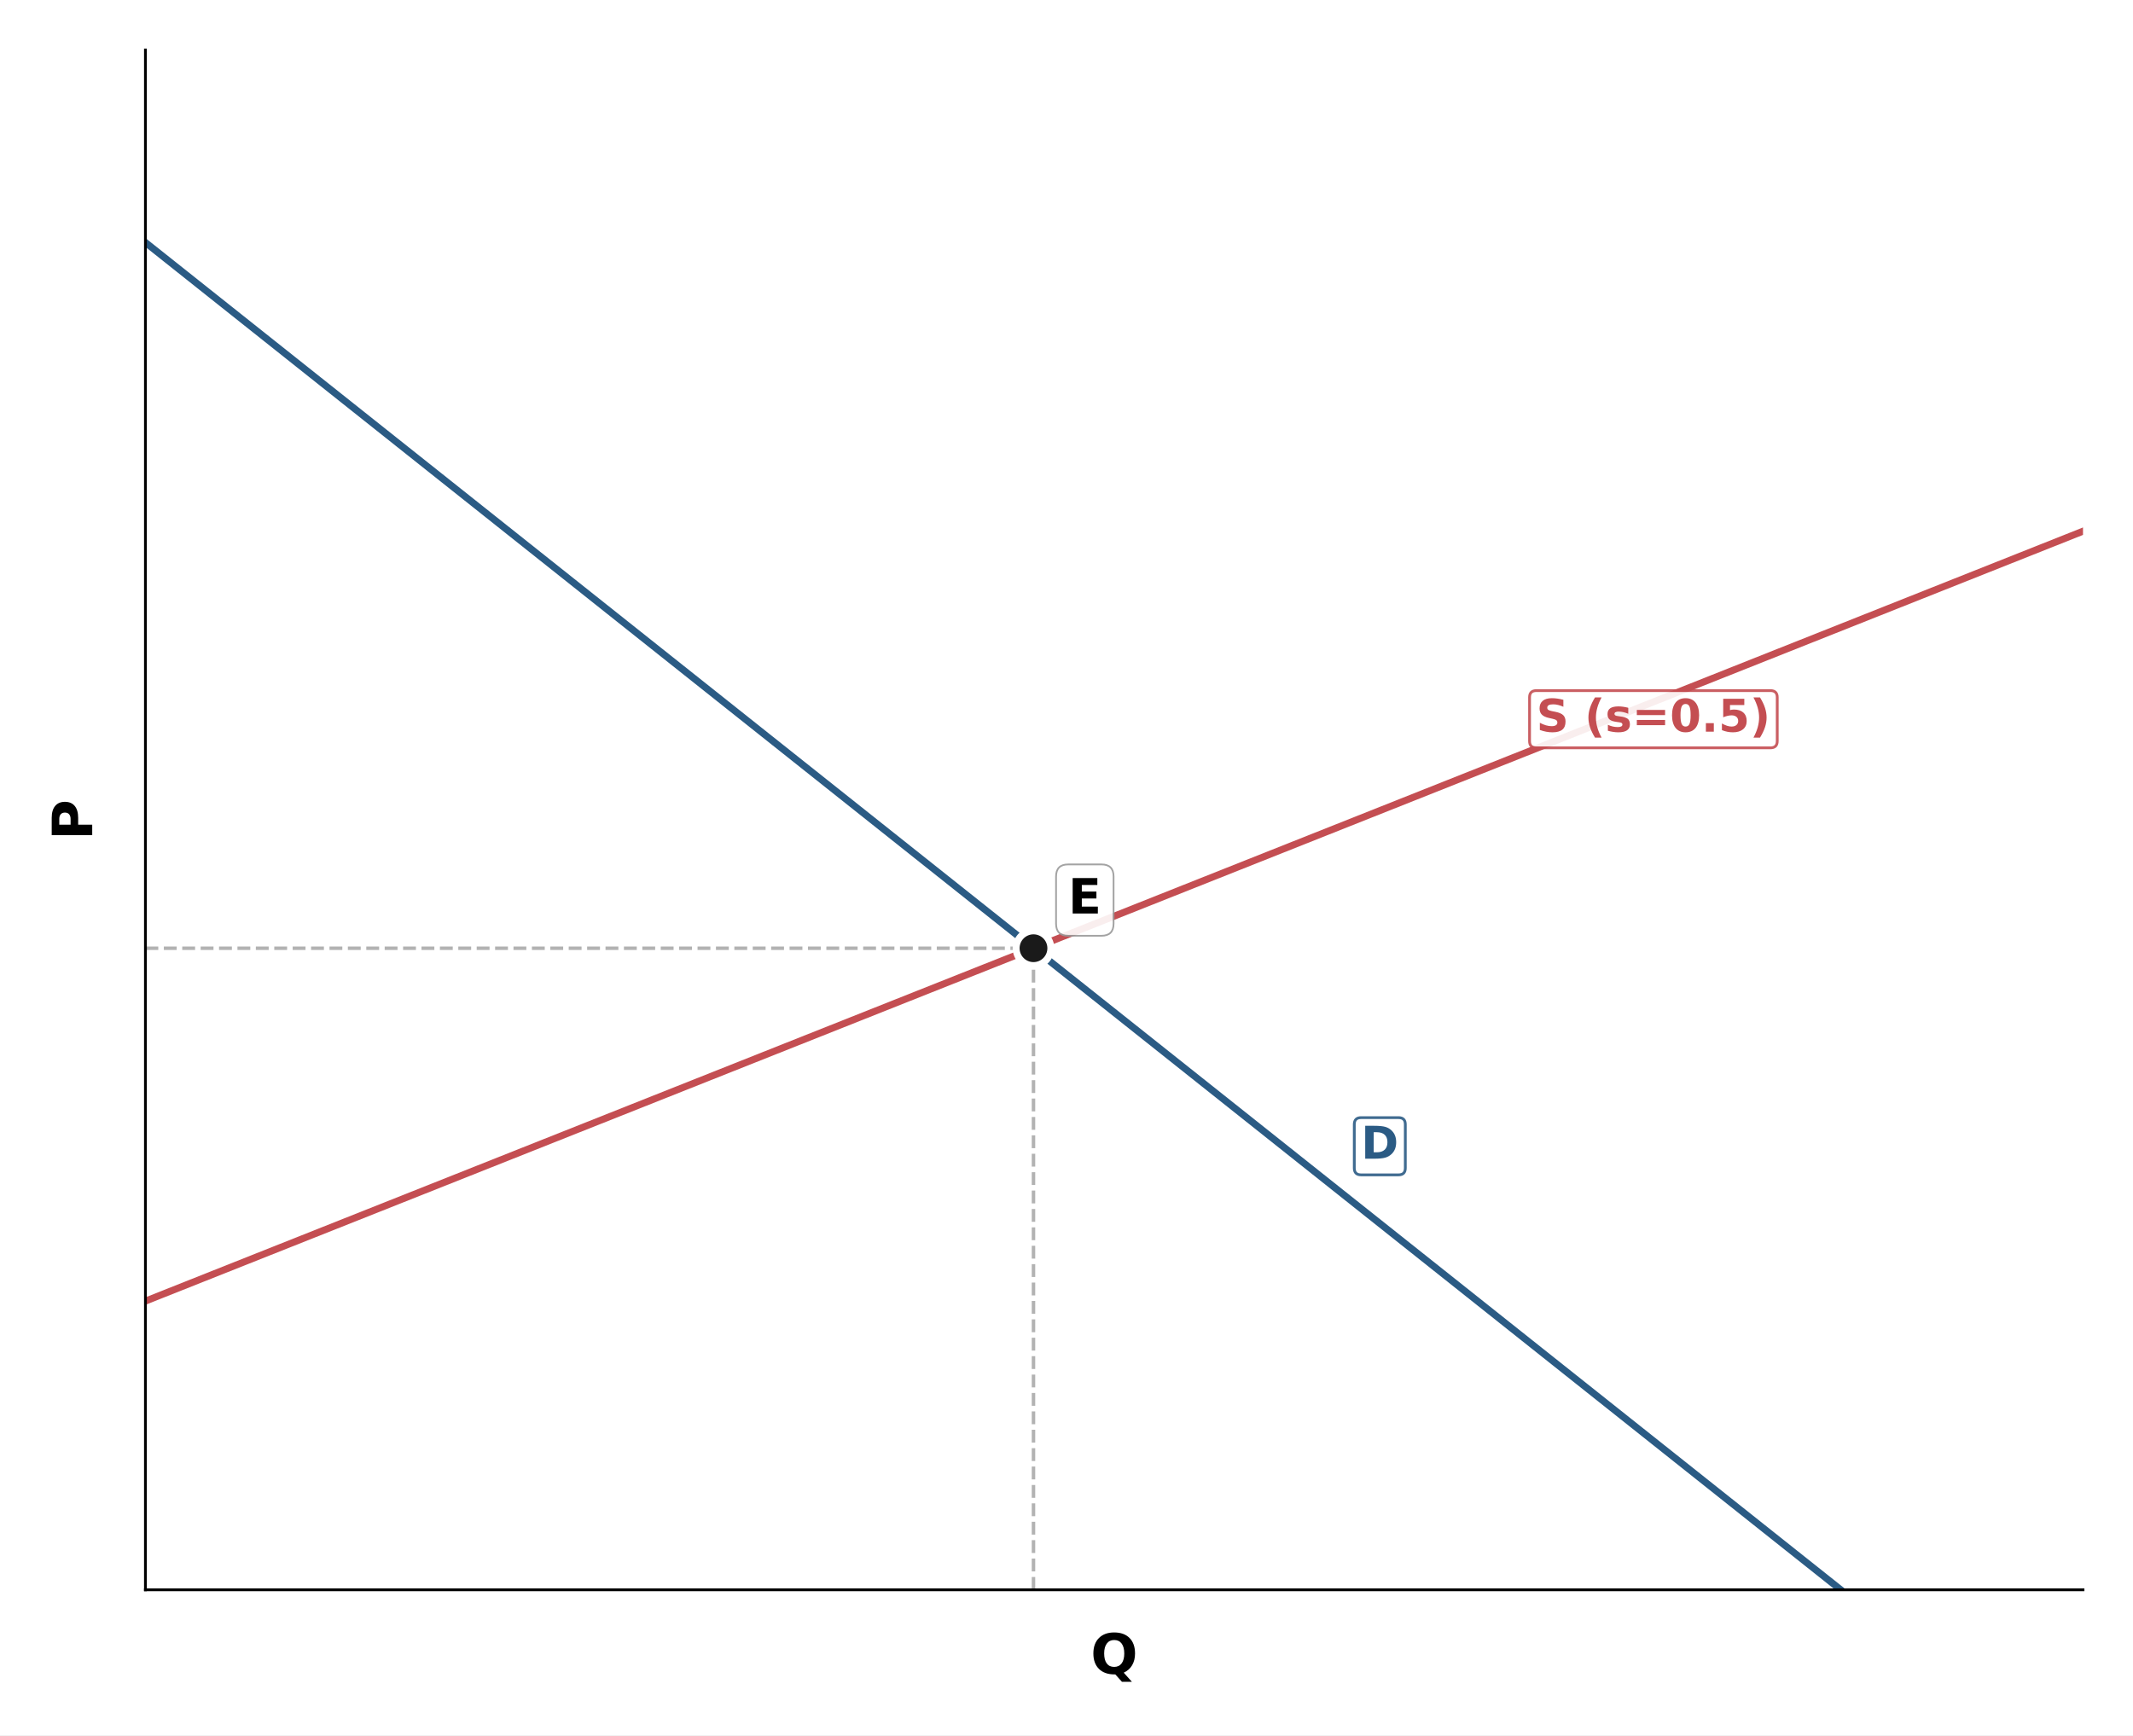
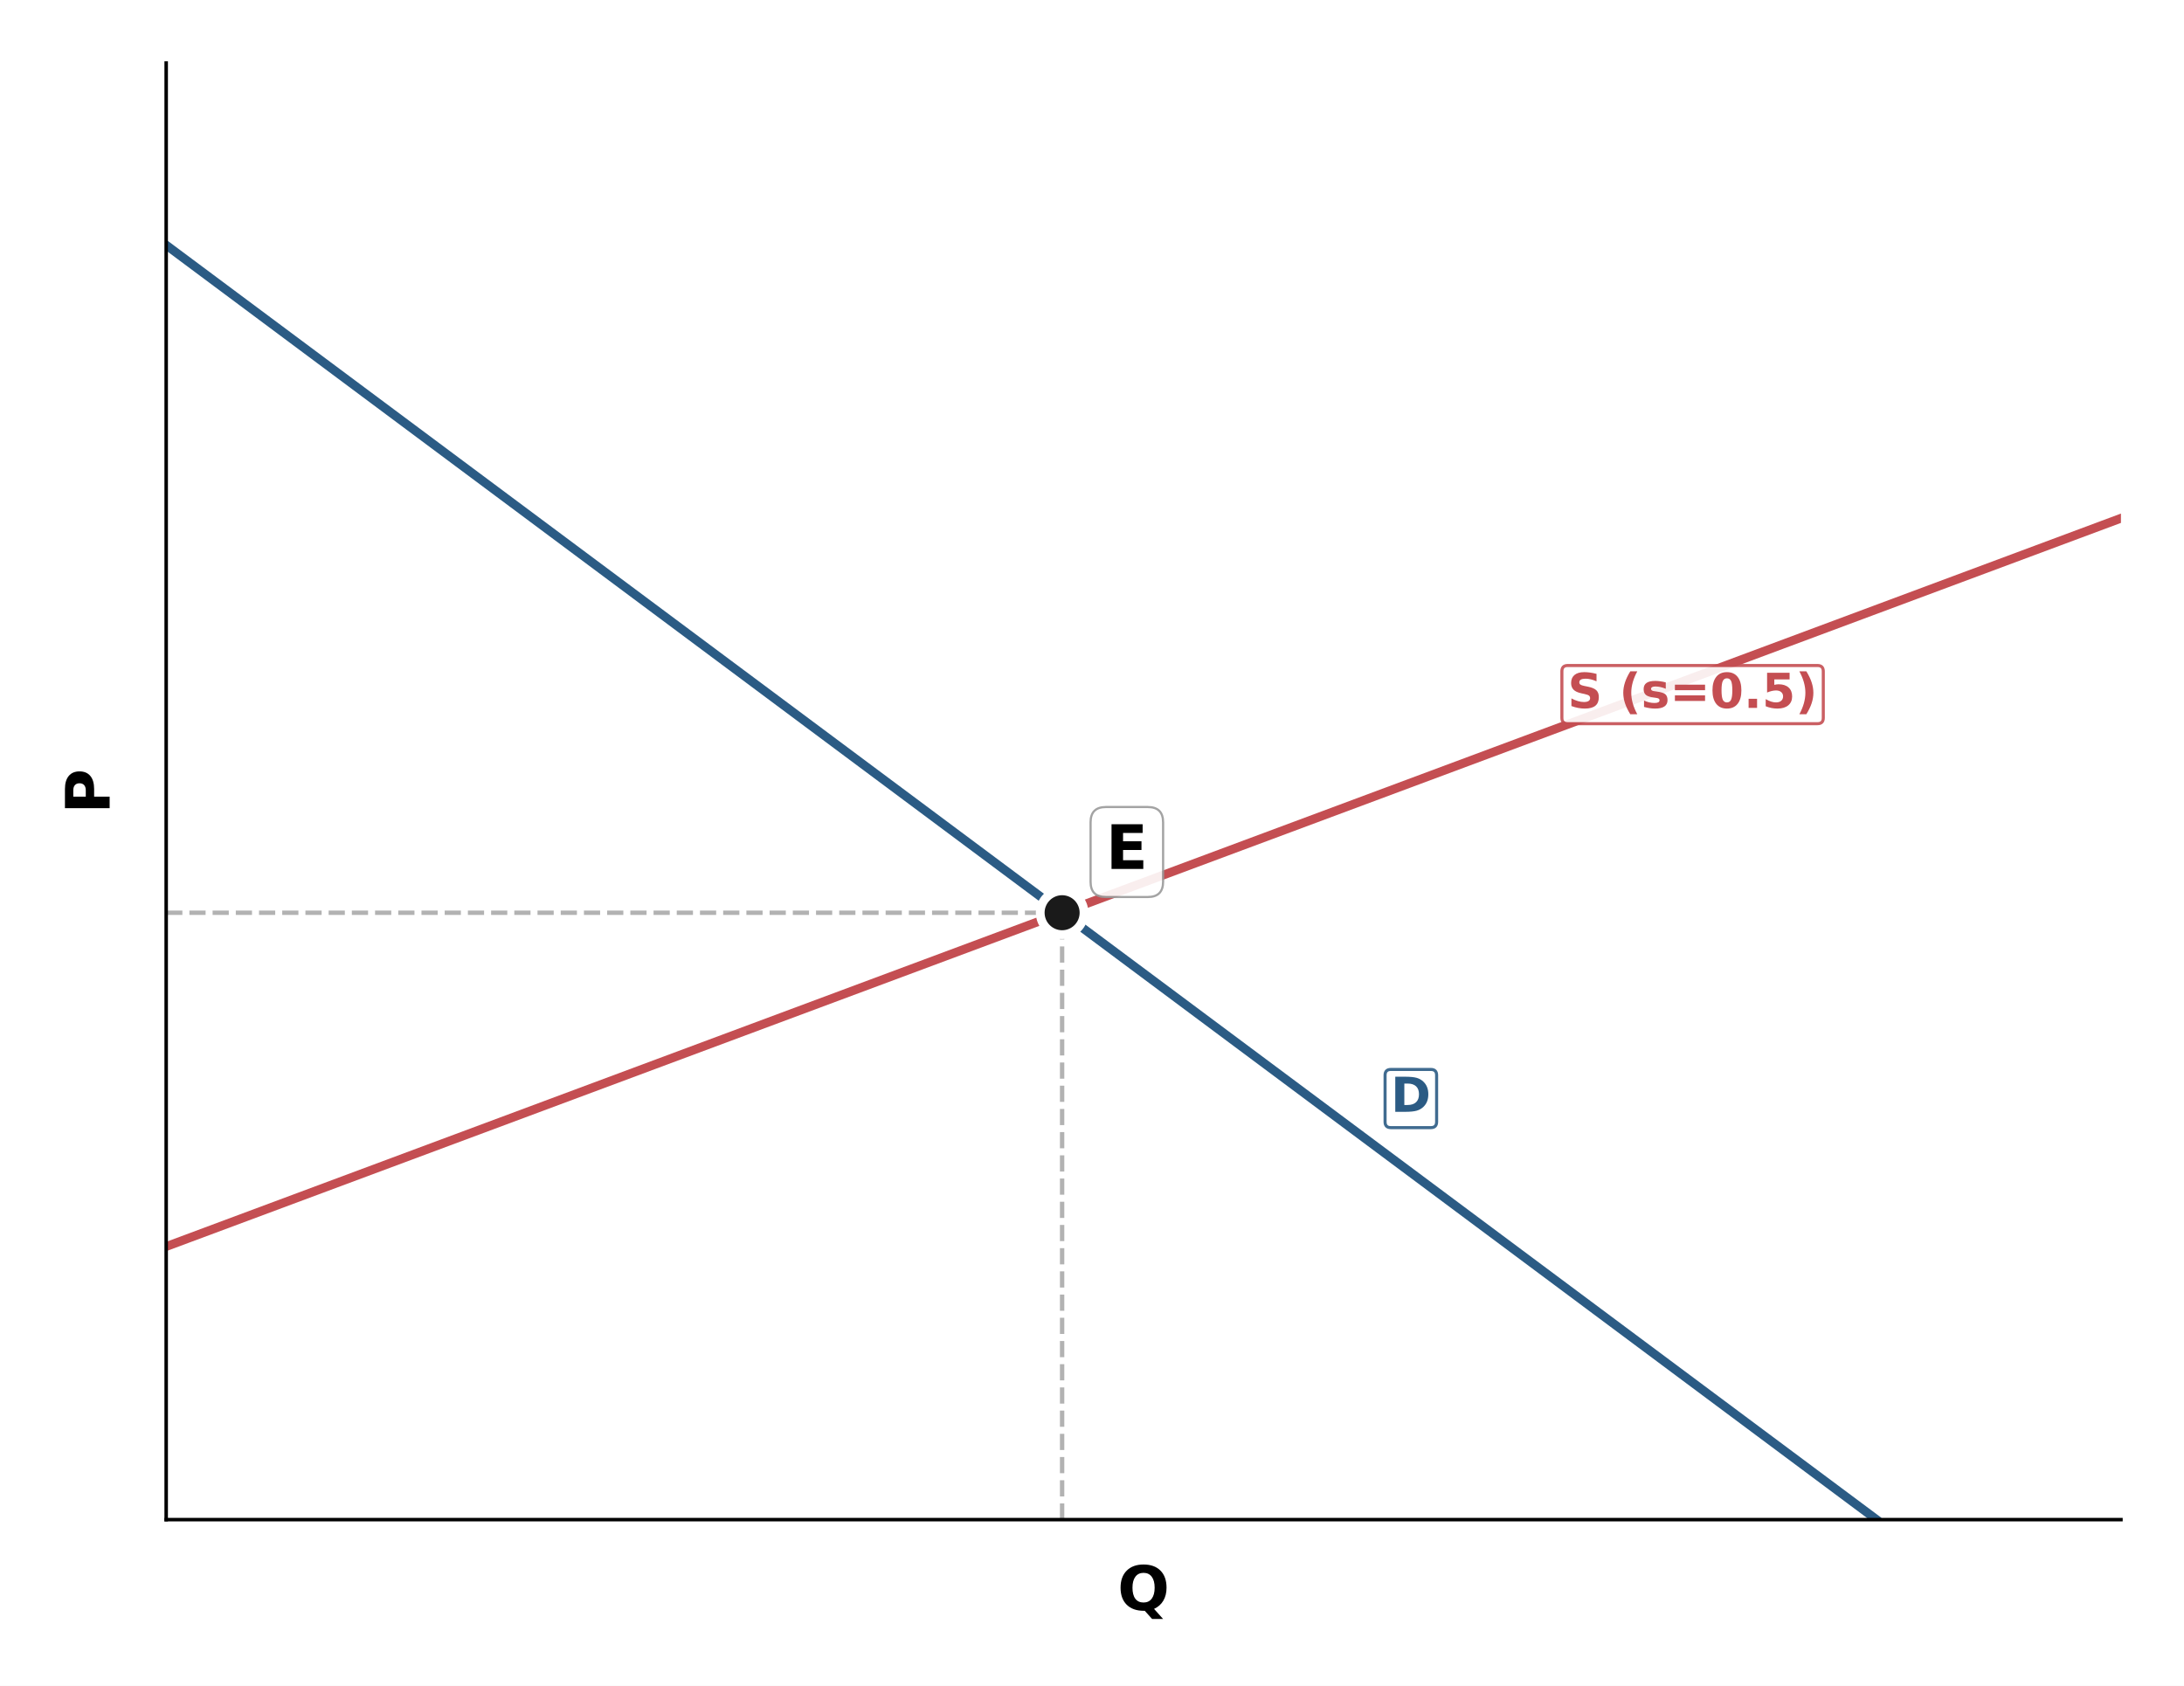
- <svg xmlns="http://www.w3.org/2000/svg" xmlns:xlink="http://www.w3.org/1999/xlink" width="614.285pt" height="499.805pt" viewBox="0 0 614.285 499.805" version="1.1">
+ <svg xmlns="http://www.w3.org/2000/svg" xmlns:xlink="http://www.w3.org/1999/xlink" width="498.749pt" height="384.989pt" viewBox="0 0 498.749 384.989" version="1.1">
  <defs>
    <style type="text/css">*{stroke-linejoin: round; stroke-linecap: butt}</style>
  </defs>
  <g id="figure_1">
    <g id="patch_1">
-       <path d="M 0 499.805  L 614.285 499.805  L 614.285 0  L 0 0  z " style="fill: #ffffff" />
+       <path d="M 0 384.989  L 498.749 384.989  L 498.749 0  L 0 0  z " style="fill: #ffffff" />
    </g>
    <g id="axes_1">
      <g id="patch_2">
-         <path d="M 41.885 457.92  L 599.885 457.92  L 599.885 14.4  L 41.885 14.4  z " style="fill: #ffffff" />
+         <path d="M 37.949 347.04  L 484.349 347.04  L 484.349 14.4  L 37.949 14.4  z " style="fill: #ffffff" />
      </g>
      <g id="line2d_1">
-         <path d="M 297.635 457.92  L 297.635 273.12  " clip-path="url(#p5020ffb077)" style="fill: none; stroke-dasharray: 3.7,1.6; stroke-dashoffset: 0; stroke: #666666; stroke-opacity: 0.5" />
+         <path d="M 242.549 347.04  L 242.549 208.44  " clip-path="url(#p37229f5be0)" style="fill: none; stroke-dasharray: 3.7,1.6; stroke-dashoffset: 0; stroke: #666666; stroke-opacity: 0.5" />
      </g>
      <g id="line2d_2">
-         <path d="M 41.885 273.12  L 297.635 273.12  " clip-path="url(#p5020ffb077)" style="fill: none; stroke-dasharray: 3.7,1.6; stroke-dashoffset: 0; stroke: #666666; stroke-opacity: 0.5" />
+         <path d="M 37.949 208.44  L 242.549 208.44  " clip-path="url(#p37229f5be0)" style="fill: none; stroke-dasharray: 3.7,1.6; stroke-dashoffset: 0; stroke: #666666; stroke-opacity: 0.5" />
      </g>
      <g id="matplotlib.axis_1">
        <g id="xtick_1" />
        <g id="xtick_2" />
        <g id="xtick_3" />
        <g id="xtick_4" />
        <g id="xtick_5" />
        <g id="xtick_6" />
        <g id="xtick_7" />
        <g id="xtick_8" />
        <g id="xtick_9" />
        <g id="text_1">
-           <g transform="translate(314.0838 482.0775) scale(0.16 -0.16)">
+           <g transform="translate(255.1983 367.6778) scale(0.14 -0.14)">
            <defs>
              <path id="DejaVuSans-Bold-51" d="M 2847 -84  L 2753 -84  Q 1600 -84 959 553  Q 319 1191 319 2328  Q 319 3463 958 4106  Q 1597 4750 2719 4750  Q 3853 4750 4486 4112  Q 5119 3475 5119 2328  Q 5119 1541 4783 972  Q 4447 403 3816 116  L 4756 -934  L 3609 -934  L 2847 -84  z M 2719 3878  Q 2169 3878 1866 3472  Q 1563 3066 1563 2328  Q 1563 1578 1859 1179  Q 2156 781 2719 781  Q 3272 781 3575 1187  Q 3878 1594 3878 2328  Q 3878 3066 3575 3472  Q 3272 3878 2719 3878  z " transform="scale(0.015625)" />
            </defs>
            <use xlink:href="#DejaVuSans-Bold-51" />
          </g>
        </g>
      </g>
      <g id="matplotlib.axis_2">
        <g id="ytick_1" />
        <g id="ytick_2" />
        <g id="ytick_3" />
        <g id="ytick_4" />
        <g id="ytick_5" />
        <g id="ytick_6" />
        <g id="ytick_7" />
        <g id="ytick_8" />
        <g id="ytick_9" />
        <g id="text_2">
-           <g transform="translate(26.5575 242.0238) rotate(-90) scale(0.16 -0.16)">
+           <g transform="translate(25.03781 185.8508) rotate(-90) scale(0.14 -0.14)">
            <defs>
              <path id="DejaVuSans-Bold-50" d="M 588 4666  L 2584 4666  Q 3475 4666 3951 4270  Q 4428 3875 4428 3144  Q 4428 2409 3951 2014  Q 3475 1619 2584 1619  L 1791 1619  L 1791 0  L 588 0  L 588 4666  z M 1791 3794  L 1791 2491  L 2456 2491  Q 2806 2491 2997 2661  Q 3188 2831 3188 3144  Q 3188 3456 2997 3625  Q 2806 3794 2456 3794  L 1791 3794  z " transform="scale(0.015625)" />
            </defs>
            <use xlink:href="#DejaVuSans-Bold-50" />
          </g>
        </g>
      </g>
      <g id="line2d_3">
-         <path d="M 41.885 69.84  L 529.784 457.641  L 529.784 457.641  " clip-path="url(#p5020ffb077)" style="fill: none; stroke: #2b5b84; stroke-width: 2; stroke-linecap: square" />
+         <path d="M 37.949 55.98  L 428.269 346.831  L 428.269 346.831  " clip-path="url(#p37229f5be0)" style="fill: none; stroke: #2b5b84; stroke-width: 2; stroke-linecap: square" />
      </g>
      <g id="line2d_4">
-         <path d="M 41.885 374.76  L 599.885 153  L 599.885 153  " clip-path="url(#p5020ffb077)" style="fill: none; stroke: #c44e52; stroke-width: 2; stroke-linecap: square" />
+         <path d="M 37.949 284.67  L 484.349 118.35  L 484.349 118.35  " clip-path="url(#p37229f5be0)" style="fill: none; stroke: #c44e52; stroke-width: 2; stroke-linecap: square" />
      </g>
      <g id="patch_3">
-         <path d="M 41.885 457.92  L 41.885 14.4  " style="fill: none; stroke: #000000; stroke-width: 0.8; stroke-linejoin: miter; stroke-linecap: square" />
+         <path d="M 37.949 347.04  L 37.949 14.4  " style="fill: none; stroke: #000000; stroke-width: 0.8; stroke-linejoin: miter; stroke-linecap: square" />
      </g>
      <g id="patch_4">
-         <path d="M 41.885 457.92  L 599.885 457.92  " style="fill: none; stroke: #000000; stroke-width: 0.8; stroke-linejoin: miter; stroke-linecap: square" />
+         <path d="M 37.949 347.04  L 484.349 347.04  " style="fill: none; stroke: #000000; stroke-width: 0.8; stroke-linejoin: miter; stroke-linecap: square" />
      </g>
      <g id="text_3">
        <g id="patch_5">
-           <path d="M 391.975 338.4  L 402.767 338.4  Q 404.717 338.4 404.717 336.45  L 404.717 323.869  Q 404.717 321.919 402.767 321.919  L 391.975 321.919  Q 390.025 321.919 390.025 323.869  L 390.025 336.45  Q 390.025 338.4 391.975 338.4  z " style="fill: #ffffff; opacity: 0.9; stroke: #2b5b84; stroke-width: 0.8; stroke-linejoin: miter" />
+           <path d="M 317.622 257.518  L 326.753 257.518  Q 328.073 257.518 328.073 256.198  L 328.073 245.552  Q 328.073 244.232 326.753 244.232  L 317.622 244.232  Q 316.302 244.232 316.302 245.552  L 316.302 256.198  Q 316.302 257.518 317.622 257.518  z " style="fill: #ffffff; opacity: 0.9; stroke: #2b5b84; stroke-width: 0.7; stroke-linejoin: miter" />
        </g>
-         <g style="fill: #2b5b84" transform="translate(391.9755 333.7467) scale(0.13 -0.13)">
+         <g style="fill: #2b5b84" transform="translate(317.6217 253.9101) scale(0.11 -0.11)">
          <defs>
            <path id="DejaVuSans-Bold-44" d="M 1791 3756  L 1791 909  L 2222 909  Q 2959 909 3348 1275  Q 3738 1641 3738 2338  Q 3738 3031 3350 3393  Q 2963 3756 2222 3756  L 1791 3756  z M 588 4666  L 1856 4666  Q 2919 4666 3439 4514  Q 3959 4363 4331 4000  Q 4659 3684 4818 3271  Q 4978 2859 4978 2338  Q 4978 1809 4818 1395  Q 4659 981 4331 666  Q 3956 303 3431 151  Q 2906 0 1856 0  L 588 0  L 588 4666  z " transform="scale(0.015625)" />
          </defs>
          <use xlink:href="#DejaVuSans-Bold-44" />
        </g>
      </g>
      <g id="text_4">
        <g id="patch_6">
-           <path d="M 442.448 215.402  L 509.877 215.402  Q 511.827 215.402 511.827 213.452  L 511.827 200.87  Q 511.827 198.92 509.877 198.92  L 442.448 198.92  Q 440.498 198.92 440.498 200.87  L 440.498 213.452  Q 440.498 215.402 442.448 215.402  z " style="fill: #ffffff; opacity: 0.9; stroke: #c44e52; stroke-width: 0.8; stroke-linejoin: miter" />
+           <path d="M 358 165.269  L 415.055 165.269  Q 416.375 165.269 416.375 163.949  L 416.375 153.303  Q 416.375 151.983 415.055 151.983  L 358 151.983  Q 356.68 151.983 356.68 153.303  L 356.68 163.949  Q 356.68 165.269 358 165.269  z " style="fill: #ffffff; opacity: 0.9; stroke: #c44e52; stroke-width: 0.7; stroke-linejoin: miter" />
        </g>
-         <g style="fill: #c44e52" transform="translate(442.4478 210.7479) scale(0.13 -0.13)">
+         <g style="fill: #c44e52" transform="translate(357.9996 161.661) scale(0.11 -0.11)">
          <defs>
            <path id="DejaVuSans-Bold-53" d="M 3834 4519  L 3834 3531  Q 3450 3703 3084 3790  Q 2719 3878 2394 3878  Q 1963 3878 1756 3759  Q 1550 3641 1550 3391  Q 1550 3203 1689 3098  Q 1828 2994 2194 2919  L 2706 2816  Q 3484 2659 3812 2340  Q 4141 2022 4141 1434  Q 4141 663 3683 286  Q 3225 -91 2284 -91  Q 1841 -91 1394 -6  Q 947 78 500 244  L 500 1259  Q 947 1022 1364 901  Q 1781 781 2169 781  Q 2563 781 2772 912  Q 2981 1044 2981 1288  Q 2981 1506 2839 1625  Q 2697 1744 2272 1838  L 1806 1941  Q 1106 2091 782 2419  Q 459 2747 459 3303  Q 459 4000 909 4375  Q 1359 4750 2203 4750  Q 2588 4750 2994 4692  Q 3400 4634 3834 4519  z " transform="scale(0.015625)" />
            <path id="DejaVuSans-Bold-20" transform="scale(0.015625)" />
            <path id="DejaVuSans-Bold-28" d="M 2413 -844  L 1484 -844  Q 1006 -72 778 623  Q 550 1319 550 2003  Q 550 2688 779 3389  Q 1009 4091 1484 4856  L 2413 4856  Q 2013 4116 1813 3408  Q 1613 2700 1613 2009  Q 1613 1319 1811 609  Q 2009 -100 2413 -844  z " transform="scale(0.015625)" />
            <path id="DejaVuSans-Bold-73" d="M 3272 3391  L 3272 2541  Q 2913 2691 2578 2766  Q 2244 2841 1947 2841  Q 1628 2841 1473 2761  Q 1319 2681 1319 2516  Q 1319 2381 1436 2309  Q 1553 2238 1856 2203  L 2053 2175  Q 2913 2066 3209 1816  Q 3506 1566 3506 1031  Q 3506 472 3093 190  Q 2681 -91 1863 -91  Q 1516 -91 1145 -36  Q 775 19 384 128  L 384 978  Q 719 816 1070 734  Q 1422 653 1784 653  Q 2113 653 2278 743  Q 2444 834 2444 1013  Q 2444 1163 2330 1236  Q 2216 1309 1875 1350  L 1678 1375  Q 931 1469 631 1722  Q 331 1975 331 2491  Q 331 3047 712 3315  Q 1094 3584 1881 3584  Q 2191 3584 2531 3537  Q 2872 3491 3272 3391  z " transform="scale(0.015625)" />
            <path id="DejaVuSans-Bold-3d" d="M 678 3084  L 4684 3084  L 4684 2350  L 678 2350  L 678 3084  z M 678 1663  L 4684 1663  L 4684 922  L 678 922  L 678 1663  z " transform="scale(0.015625)" />
            <path id="DejaVuSans-Bold-30" d="M 2944 2338  Q 2944 3213 2780 3570  Q 2616 3928 2228 3928  Q 1841 3928 1675 3570  Q 1509 3213 1509 2338  Q 1509 1453 1675 1090  Q 1841 728 2228 728  Q 2613 728 2778 1090  Q 2944 1453 2944 2338  z M 4147 2328  Q 4147 1169 3647 539  Q 3147 -91 2228 -91  Q 1306 -91 806 539  Q 306 1169 306 2328  Q 306 3491 806 4120  Q 1306 4750 2228 4750  Q 3147 4750 3647 4120  Q 4147 3491 4147 2328  z " transform="scale(0.015625)" />
            <path id="DejaVuSans-Bold-2e" d="M 653 1209  L 1778 1209  L 1778 0  L 653 0  L 653 1209  z " transform="scale(0.015625)" />
            <path id="DejaVuSans-Bold-35" d="M 678 4666  L 3669 4666  L 3669 3781  L 1638 3781  L 1638 3059  Q 1775 3097 1914 3117  Q 2053 3138 2203 3138  Q 3056 3138 3531 2711  Q 4006 2284 4006 1522  Q 4006 766 3489 337  Q 2972 -91 2053 -91  Q 1656 -91 1267 -14  Q 878 63 494 219  L 494 1166  Q 875 947 1217 837  Q 1559 728 1863 728  Q 2300 728 2551 942  Q 2803 1156 2803 1522  Q 2803 1891 2551 2103  Q 2300 2316 1863 2316  Q 1603 2316 1309 2248  Q 1016 2181 678 2041  L 678 4666  z " transform="scale(0.015625)" />
            <path id="DejaVuSans-Bold-29" d="M 513 -844  Q 913 -100 1113 609  Q 1313 1319 1313 2009  Q 1313 2700 1113 3408  Q 913 4116 513 4856  L 1441 4856  Q 1916 4091 2145 3389  Q 2375 2688 2375 2003  Q 2375 1319 2147 623  Q 1919 -72 1441 -844  L 513 -844  z " transform="scale(0.015625)" />
          </defs>
          <use xlink:href="#DejaVuSans-Bold-53" />
          <use xlink:href="#DejaVuSans-Bold-20" x="72.021" />
          <use xlink:href="#DejaVuSans-Bold-28" x="106.836" />
          <use xlink:href="#DejaVuSans-Bold-73" x="152.539" />
          <use xlink:href="#DejaVuSans-Bold-3d" x="212.061" />
          <use xlink:href="#DejaVuSans-Bold-30" x="295.85" />
          <use xlink:href="#DejaVuSans-Bold-2e" x="365.43" />
          <use xlink:href="#DejaVuSans-Bold-35" x="403.418" />
          <use xlink:href="#DejaVuSans-Bold-29" x="472.998" />
        </g>
      </g>
      <g id="text_5">
        <g id="patch_7">
-           <path d="M 307.635 269.532  L 317.199 269.532  Q 320.699 269.532 320.699 266.032  L 320.699 252.482  Q 320.699 248.982 317.199 248.982  L 307.635 248.982  Q 304.135 248.982 304.135 252.482  L 304.135 266.032  Q 304.135 269.532 307.635 269.532  z " style="fill: #ffffff; opacity: 0.9; stroke: #999999; stroke-width: 0.5; stroke-linejoin: miter" />
+           <path d="M 252.549 204.852  L 262.113 204.852  Q 265.613 204.852 265.613 201.352  L 265.613 187.802  Q 265.613 184.302 262.113 184.302  L 252.549 184.302  Q 249.049 184.302 249.049 187.802  L 249.049 201.352  Q 249.049 204.852 252.549 204.852  z " style="fill: #ffffff; opacity: 0.9; stroke: #999999; stroke-width: 0.5; stroke-linejoin: miter" />
        </g>
-         <g transform="translate(307.635 263.12) scale(0.14 -0.14)">
+         <g transform="translate(252.5494 198.44) scale(0.14 -0.14)">
          <defs>
            <path id="DejaVuSans-Bold-45" d="M 588 4666  L 3834 4666  L 3834 3756  L 1791 3756  L 1791 2888  L 3713 2888  L 3713 1978  L 1791 1978  L 1791 909  L 3903 909  L 3903 0  L 588 0  L 588 4666  z " transform="scale(0.015625)" />
          </defs>
          <use xlink:href="#DejaVuSans-Bold-45" />
        </g>
      </g>
      <g id="line2d_5">
        <defs>
-           <path id="mad9f0353bd" d="M 0 5  C 1.326 5 2.598 4.473 3.536 3.536  C 4.473 2.598 5 1.326 5 0  C 5 -1.326 4.473 -2.598 3.536 -3.536  C 2.598 -4.473 1.326 -5 0 -5  C -1.326 -5 -2.598 -4.473 -3.536 -3.536  C -4.473 -2.598 -5 -1.326 -5 0  C -5 1.326 -4.473 2.598 -3.536 3.536  C -2.598 4.473 -1.326 5 0 5  z " style="stroke: #ffffff; stroke-width: 2" />
+           <path id="m42f6d0703e" d="M 0 5  C 1.326 5 2.598 4.473 3.536 3.536  C 4.473 2.598 5 1.326 5 0  C 5 -1.326 4.473 -2.598 3.536 -3.536  C 2.598 -4.473 1.326 -5 0 -5  C -1.326 -5 -2.598 -4.473 -3.536 -3.536  C -4.473 -2.598 -5 -1.326 -5 0  C -5 1.326 -4.473 2.598 -3.536 3.536  C -2.598 4.473 -1.326 5 0 5  z " style="stroke: #ffffff; stroke-width: 2" />
        </defs>
-         <g clip-path="url(#p5020ffb077)">
-           <use xlink:href="#mad9f0353bd" x="297.635" y="273.12" style="fill: #1a1a1a; stroke: #ffffff; stroke-width: 2" />
+         <g clip-path="url(#p37229f5be0)">
+           <use xlink:href="#m42f6d0703e" x="242.549" y="208.44" style="fill: #1a1a1a; stroke: #ffffff; stroke-width: 2" />
        </g>
      </g>
    </g>
  </g>
  <defs>
-     <clipPath id="p5020ffb077">
-       <rect x="41.885" y="14.4" width="558" height="443.52" />
+     <clipPath id="p37229f5be0">
+       <rect x="37.949" y="14.4" width="446.4" height="332.64" />
    </clipPath>
  </defs>
</svg>
